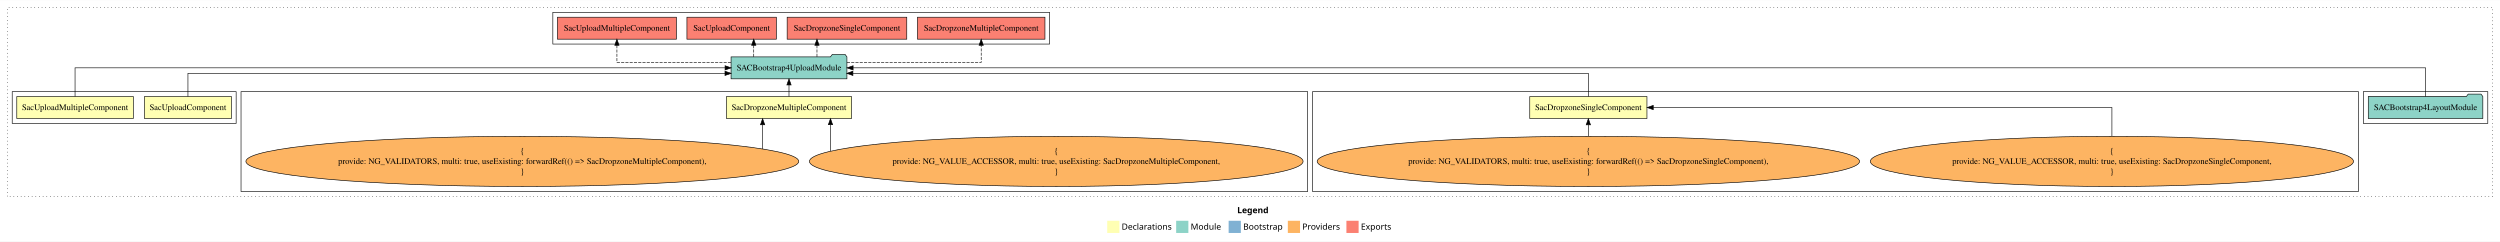
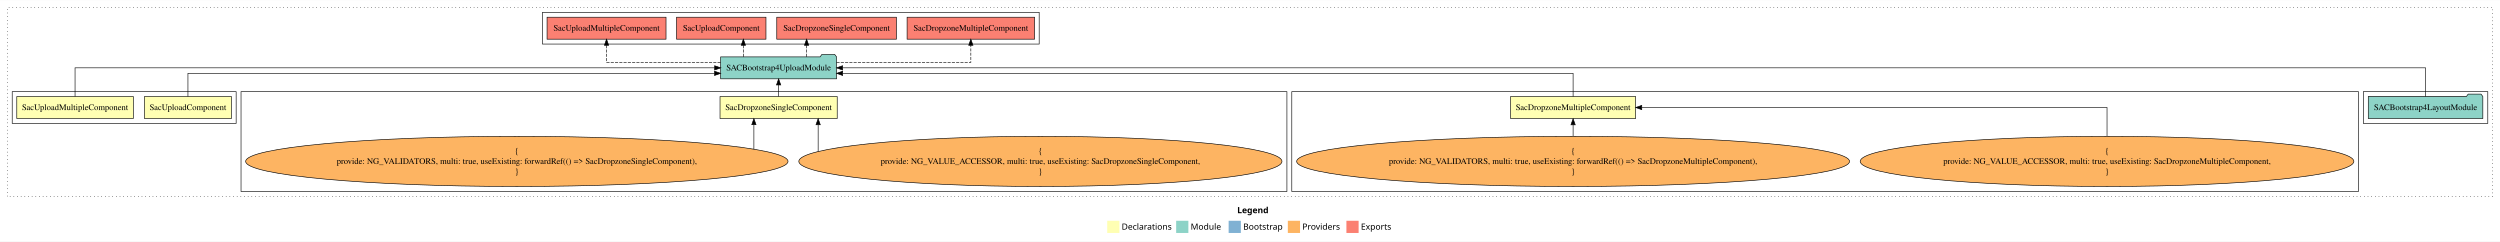
<svg xmlns="http://www.w3.org/2000/svg" width="4097pt" height="396pt" viewBox="0.00 0.00 4097.00 395.59">
  <g id="graph0" class="graph" transform="scale(1 1) rotate(0) translate(4 391.59)">
    <polygon fill="white" stroke="transparent" points="-4,4 -4,-391.59 4093,-391.59 4093,4 -4,4" />
    <text text-anchor="start" x="2023.51" y="-42.4" font-family="Times-12" font-weight="bold" font-size="14.00">Legend</text>
    <polygon fill="#ffffb3" stroke="transparent" points="1810.5,-10 1810.5,-30 1830.5,-30 1830.5,-10 1810.5,-10" />
    <text text-anchor="start" x="1834.13" y="-15.4" font-family="Times-12" font-size="14.00">  Declarations</text>
    <polygon fill="#8dd3c7" stroke="transparent" points="1923.5,-10 1923.5,-30 1943.5,-30 1943.5,-10 1923.5,-10" />
    <text text-anchor="start" x="1947.23" y="-15.4" font-family="Times-12" font-size="14.00">  Module</text>
    <polygon fill="#80b1d3" stroke="transparent" points="2009.5,-10 2009.5,-30 2029.5,-30 2029.5,-10 2009.5,-10" />
    <text text-anchor="start" x="2033.28" y="-15.4" font-family="Times-12" font-size="14.00">  Bootstrap</text>
    <polygon fill="#fdb462" stroke="transparent" points="2106.5,-10 2106.5,-30 2126.5,-30 2126.5,-10 2106.5,-10" />
    <text text-anchor="start" x="2130.17" y="-15.4" font-family="Times-12" font-size="14.00">  Providers</text>
    <polygon fill="#fb8072" stroke="transparent" points="2202.5,-10 2202.5,-30 2222.5,-30 2222.5,-10 2202.5,-10" />
    <text text-anchor="start" x="2226.23" y="-15.4" font-family="Times-12" font-size="14.00">  Exports</text>
    <g id="clust1" class="cluster">
      <polygon fill="none" stroke="black" stroke-dasharray="1,5" points="8,-70 8,-379.59 4081,-379.59 4081,-70 8,-70" />
    </g>
    <g id="clust7" class="cluster">
      <polygon fill="none" stroke="black" points="3869,-189.59 3869,-241.59 4073,-241.59 4073,-189.59 3869,-189.59" />
    </g>
+     <g id="clust3" class="cluster">
+       <polygon fill="none" stroke="black" points="2113,-78 2113,-241.59 3861,-241.59 3861,-78 2113,-78" />
+     </g>
+     <g id="clust8" class="cluster">
+       <polygon fill="none" stroke="black" points="885,-319.59 885,-371.59 1699,-371.59 1699,-319.59 885,-319.59" />
+     </g>
    <g id="clust4" class="cluster">
-       <polygon fill="none" stroke="black" points="2147,-78 2147,-241.59 3861,-241.59 3861,-78 2147,-78" />
-     </g>
-     <g id="clust3" class="cluster">
-       <polygon fill="none" stroke="black" points="391,-78 391,-241.59 2139,-241.59 2139,-78 391,-78" />
+       <polygon fill="none" stroke="black" points="391,-78 391,-241.59 2105,-241.59 2105,-78 391,-78" />
    </g>
    <g id="clust2" class="cluster">
      <polygon fill="none" stroke="black" points="16,-189.59 16,-241.59 383,-241.59 383,-189.59 16,-189.59" />
    </g>
-     <g id="clust8" class="cluster">
-       <polygon fill="none" stroke="black" points="902,-319.59 902,-371.59 1716,-371.59 1716,-319.59 902,-319.59" />
-     </g>
    <g id="node1" class="node">
-       <polygon fill="#ffffb3" stroke="black" points="1391.46,-233.59 1186.54,-233.59 1186.54,-197.59 1391.46,-197.59 1391.46,-233.59" />
-       <text text-anchor="middle" x="1289" y="-211.39" font-family="Times,serif" font-size="14.00">SacDropzoneMultipleComponent</text>
+       <polygon fill="#ffffb3" stroke="black" points="2676.46,-233.59 2471.54,-233.59 2471.54,-197.59 2676.46,-197.59 2676.46,-233.59" />
+       <text text-anchor="middle" x="2574" y="-211.39" font-family="Times,serif" font-size="14.00">SacDropzoneMultipleComponent</text>
    </g>
    <g id="node5" class="node">
-       <polygon fill="#8dd3c7" stroke="black" points="1383.93,-298.59 1380.93,-302.59 1359.93,-302.59 1356.93,-298.59 1194.07,-298.59 1194.07,-262.59 1383.93,-262.59 1383.93,-298.59" />
-       <text text-anchor="middle" x="1289" y="-276.39" font-family="Times,serif" font-size="14.00">SACBootstrap4UploadModule</text>
+       <polygon fill="#8dd3c7" stroke="black" points="1366.93,-298.59 1363.93,-302.59 1342.93,-302.59 1339.93,-298.59 1177.07,-298.59 1177.07,-262.59 1366.93,-262.59 1366.93,-298.59" />
+       <text text-anchor="middle" x="1272" y="-276.39" font-family="Times,serif" font-size="14.00">SACBootstrap4UploadModule</text>
    </g>
    <g id="edge1" class="edge">
-       <path fill="none" stroke="black" d="M1289,-233.7C1289,-233.7 1289,-252.58 1289,-252.58" />
-       <polygon fill="black" stroke="black" points="1285.5,-252.58 1289,-262.58 1292.5,-252.58 1285.5,-252.58" />
+       <path fill="none" stroke="black" d="M2574,-233.62C2574,-249.99 2574,-271.59 2574,-271.59 2574,-271.59 1376.95,-271.59 1376.95,-271.59" />
+       <polygon fill="black" stroke="black" points="1376.95,-268.09 1366.95,-271.59 1376.95,-275.09 1376.95,-268.09" />
    </g>
    <g id="node2" class="node">
-       <polygon fill="#ffffb3" stroke="black" points="2695.02,-233.59 2502.98,-233.59 2502.98,-197.59 2695.02,-197.59 2695.02,-233.59" />
-       <text text-anchor="middle" x="2599" y="-211.39" font-family="Times,serif" font-size="14.00">SacDropzoneSingleComponent</text>
+       <polygon fill="#ffffb3" stroke="black" points="1368.02,-233.59 1175.98,-233.59 1175.98,-197.59 1368.02,-197.59 1368.02,-233.59" />
+       <text text-anchor="middle" x="1272" y="-211.39" font-family="Times,serif" font-size="14.00">SacDropzoneSingleComponent</text>
    </g>
    <g id="edge4" class="edge">
-       <path fill="none" stroke="black" d="M2599,-233.62C2599,-249.99 2599,-271.59 2599,-271.59 2599,-271.59 1393.74,-271.59 1393.74,-271.59" />
-       <polygon fill="black" stroke="black" points="1393.74,-268.09 1383.74,-271.59 1393.74,-275.09 1393.74,-268.09" />
+       <path fill="none" stroke="black" d="M1272,-233.7C1272,-233.7 1272,-252.58 1272,-252.58" />
+       <polygon fill="black" stroke="black" points="1268.5,-252.58 1272,-262.58 1275.5,-252.58 1268.5,-252.58" />
    </g>
    <g id="node3" class="node">
      <polygon fill="#ffffb3" stroke="black" points="375.26,-233.59 232.74,-233.59 232.74,-197.59 375.26,-197.59 375.26,-233.59" />
      <text text-anchor="middle" x="304" y="-211.39" font-family="Times,serif" font-size="14.00">SacUploadComponent</text>
    </g>
    <g id="edge7" class="edge">
-       <path fill="none" stroke="black" d="M304,-233.62C304,-249.99 304,-271.59 304,-271.59 304,-271.59 1184.11,-271.59 1184.11,-271.59" />
-       <polygon fill="black" stroke="black" points="1184.11,-275.09 1194.11,-271.59 1184.11,-268.09 1184.11,-275.09" />
+       <path fill="none" stroke="black" d="M304,-233.62C304,-249.99 304,-271.59 304,-271.59 304,-271.59 1166.98,-271.59 1166.98,-271.59" />
+       <polygon fill="black" stroke="black" points="1166.98,-275.09 1176.98,-271.59 1166.98,-268.09 1166.98,-275.09" />
    </g>
    <g id="node4" class="node">
      <polygon fill="#ffffb3" stroke="black" points="214.48,-233.59 23.52,-233.59 23.52,-197.59 214.48,-197.59 214.48,-233.59" />
      <text text-anchor="middle" x="119" y="-211.39" font-family="Times,serif" font-size="14.00">SacUploadMultipleComponent</text>
    </g>
    <g id="edge8" class="edge">
-       <path fill="none" stroke="black" d="M119,-233.7C119,-252.93 119,-280.59 119,-280.59 119,-280.59 1184.25,-280.59 1184.25,-280.59" />
-       <polygon fill="black" stroke="black" points="1184.25,-284.09 1194.25,-280.59 1184.25,-277.09 1184.25,-284.09" />
+       <path fill="none" stroke="black" d="M119,-233.7C119,-252.93 119,-280.59 119,-280.59 119,-280.59 1167.16,-280.59 1167.16,-280.59" />
+       <polygon fill="black" stroke="black" points="1167.16,-284.09 1177.16,-280.59 1167.16,-277.09 1167.16,-284.09" />
    </g>
    <g id="node11" class="node">
-       <polygon fill="#fb8072" stroke="black" points="1708.46,-363.59 1499.54,-363.59 1499.54,-327.59 1708.46,-327.59 1708.46,-363.59" />
-       <text text-anchor="middle" x="1604" y="-341.39" font-family="Times,serif" font-size="14.00">SacDropzoneMultipleComponent </text>
+       <polygon fill="#fb8072" stroke="black" points="1691.46,-363.59 1482.54,-363.59 1482.54,-327.59 1691.46,-327.59 1691.46,-363.59" />
+       <text text-anchor="middle" x="1587" y="-341.39" font-family="Times,serif" font-size="14.00">SacDropzoneMultipleComponent </text>
    </g>
    <g id="edge10" class="edge">
-       <path fill="none" stroke="black" stroke-dasharray="5,2" d="M1383.94,-289.59C1476.69,-289.59 1604,-289.59 1604,-289.59 1604,-289.59 1604,-317.56 1604,-317.56" />
-       <polygon fill="black" stroke="black" points="1600.5,-317.56 1604,-327.56 1607.5,-317.56 1600.5,-317.56" />
+       <path fill="none" stroke="black" stroke-dasharray="5,2" d="M1366.94,-289.59C1459.69,-289.59 1587,-289.59 1587,-289.59 1587,-289.59 1587,-317.56 1587,-317.56" />
+       <polygon fill="black" stroke="black" points="1583.5,-317.56 1587,-327.56 1590.5,-317.56 1583.5,-317.56" />
    </g>
    <g id="node12" class="node">
-       <polygon fill="#fb8072" stroke="black" points="1482.02,-363.59 1285.98,-363.59 1285.98,-327.59 1482.02,-327.59 1482.02,-363.59" />
-       <text text-anchor="middle" x="1384" y="-341.39" font-family="Times,serif" font-size="14.00">SacDropzoneSingleComponent </text>
+       <polygon fill="#fb8072" stroke="black" points="1465.02,-363.59 1268.98,-363.59 1268.98,-327.59 1465.02,-327.59 1465.02,-363.59" />
+       <text text-anchor="middle" x="1367" y="-341.39" font-family="Times,serif" font-size="14.00">SacDropzoneSingleComponent </text>
    </g>
    <g id="edge11" class="edge">
-       <path fill="none" stroke="black" stroke-dasharray="5,2" d="M1334.85,-298.7C1334.85,-298.7 1334.85,-317.58 1334.85,-317.58" />
-       <polygon fill="black" stroke="black" points="1331.35,-317.58 1334.85,-327.58 1338.35,-317.58 1331.35,-317.58" />
+       <path fill="none" stroke="black" stroke-dasharray="5,2" d="M1317.85,-298.7C1317.85,-298.7 1317.85,-317.58 1317.85,-317.58" />
+       <polygon fill="black" stroke="black" points="1314.35,-317.58 1317.85,-327.58 1321.35,-317.58 1314.35,-317.58" />
    </g>
    <g id="node13" class="node">
-       <polygon fill="#fb8072" stroke="black" points="1268.26,-363.59 1121.74,-363.59 1121.74,-327.59 1268.26,-327.59 1268.26,-363.59" />
-       <text text-anchor="middle" x="1195" y="-341.39" font-family="Times,serif" font-size="14.00">SacUploadComponent </text>
+       <polygon fill="#fb8072" stroke="black" points="1251.26,-363.59 1104.74,-363.59 1104.74,-327.59 1251.26,-327.59 1251.26,-363.59" />
+       <text text-anchor="middle" x="1178" y="-341.39" font-family="Times,serif" font-size="14.00">SacUploadComponent </text>
    </g>
    <g id="edge12" class="edge">
-       <path fill="none" stroke="black" stroke-dasharray="5,2" d="M1231.21,-298.7C1231.21,-298.7 1231.21,-317.58 1231.21,-317.58" />
-       <polygon fill="black" stroke="black" points="1227.71,-317.58 1231.21,-327.58 1234.71,-317.58 1227.71,-317.58" />
+       <path fill="none" stroke="black" stroke-dasharray="5,2" d="M1214.21,-298.7C1214.21,-298.7 1214.21,-317.58 1214.21,-317.58" />
+       <polygon fill="black" stroke="black" points="1210.71,-317.58 1214.21,-327.58 1217.71,-317.58 1210.71,-317.58" />
    </g>
    <g id="node14" class="node">
-       <polygon fill="#fb8072" stroke="black" points="1104.48,-363.59 909.52,-363.59 909.52,-327.59 1104.48,-327.59 1104.48,-363.59" />
-       <text text-anchor="middle" x="1007" y="-341.39" font-family="Times,serif" font-size="14.00">SacUploadMultipleComponent </text>
+       <polygon fill="#fb8072" stroke="black" points="1087.48,-363.59 892.52,-363.59 892.52,-327.59 1087.48,-327.59 1087.48,-363.59" />
+       <text text-anchor="middle" x="990" y="-341.39" font-family="Times,serif" font-size="14.00">SacUploadMultipleComponent </text>
    </g>
    <g id="edge13" class="edge">
-       <path fill="none" stroke="black" stroke-dasharray="5,2" d="M1193.92,-289.59C1112.05,-289.59 1007,-289.59 1007,-289.59 1007,-289.59 1007,-317.56 1007,-317.56" />
-       <polygon fill="black" stroke="black" points="1003.5,-317.56 1007,-327.56 1010.5,-317.56 1003.5,-317.56" />
+       <path fill="none" stroke="black" stroke-dasharray="5,2" d="M1176.92,-289.59C1095.05,-289.59 990,-289.59 990,-289.59 990,-289.59 990,-317.56 990,-317.56" />
+       <polygon fill="black" stroke="black" points="986.5,-317.56 990,-327.56 993.5,-317.56 986.5,-317.56" />
    </g>
    <g id="node6" class="node">
-       <ellipse fill="#fdb462" stroke="black" cx="1727" cy="-127.3" rx="404.48" ry="41.09" />
-       <text text-anchor="middle" x="1727" y="-139.9" font-family="Times,serif" font-size="14.00">{</text>
-       <text text-anchor="middle" x="1727" y="-123.1" font-family="Times,serif" font-size="14.00">    provide: NG_VALUE_ACCESSOR, multi: true, useExisting: SacDropzoneMultipleComponent,</text>
-       <text text-anchor="middle" x="1727" y="-106.3" font-family="Times,serif" font-size="14.00">}</text>
+       <ellipse fill="#fdb462" stroke="black" cx="3449" cy="-127.3" rx="404.48" ry="41.09" />
+       <text text-anchor="middle" x="3449" y="-139.9" font-family="Times,serif" font-size="14.00">{</text>
+       <text text-anchor="middle" x="3449" y="-123.1" font-family="Times,serif" font-size="14.00">    provide: NG_VALUE_ACCESSOR, multi: true, useExisting: SacDropzoneMultipleComponent,</text>
+       <text text-anchor="middle" x="3449" y="-106.3" font-family="Times,serif" font-size="14.00">}</text>
    </g>
    <g id="edge2" class="edge">
-       <path fill="none" stroke="black" d="M1357,-144.32C1357,-144.32 1357,-187.4 1357,-187.4" />
-       <polygon fill="black" stroke="black" points="1353.5,-187.4 1357,-197.4 1360.5,-187.4 1353.5,-187.4" />
+       <path fill="none" stroke="black" d="M3449,-168.6C3449,-191.58 3449,-215.59 3449,-215.59 3449,-215.59 2686.52,-215.59 2686.52,-215.59" />
+       <polygon fill="black" stroke="black" points="2686.52,-212.09 2676.52,-215.59 2686.52,-219.09 2686.52,-212.09" />
    </g>
    <g id="node7" class="node">
-       <ellipse fill="#fdb462" stroke="black" cx="852" cy="-127.3" rx="452.99" ry="41.09" />
-       <text text-anchor="middle" x="852" y="-139.9" font-family="Times,serif" font-size="14.00">{</text>
-       <text text-anchor="middle" x="852" y="-123.1" font-family="Times,serif" font-size="14.00">    provide: NG_VALIDATORS, multi: true, useExisting: forwardRef(() =&gt; SacDropzoneMultipleComponent),</text>
-       <text text-anchor="middle" x="852" y="-106.3" font-family="Times,serif" font-size="14.00">}</text>
+       <ellipse fill="#fdb462" stroke="black" cx="2574" cy="-127.3" rx="452.99" ry="41.09" />
+       <text text-anchor="middle" x="2574" y="-139.9" font-family="Times,serif" font-size="14.00">{</text>
+       <text text-anchor="middle" x="2574" y="-123.1" font-family="Times,serif" font-size="14.00">    provide: NG_VALIDATORS, multi: true, useExisting: forwardRef(() =&gt; SacDropzoneMultipleComponent),</text>
+       <text text-anchor="middle" x="2574" y="-106.3" font-family="Times,serif" font-size="14.00">}</text>
    </g>
    <g id="edge3" class="edge">
-       <path fill="none" stroke="black" d="M1245.76,-147.77C1245.76,-147.77 1245.76,-187.32 1245.76,-187.32" />
-       <polygon fill="black" stroke="black" points="1242.26,-187.32 1245.76,-197.32 1249.26,-187.32 1242.26,-187.32" />
+       <path fill="none" stroke="black" d="M2574,-168.6C2574,-168.6 2574,-187.26 2574,-187.26" />
+       <polygon fill="black" stroke="black" points="2570.5,-187.26 2574,-197.26 2577.5,-187.26 2570.5,-187.26" />
    </g>
    <g id="node8" class="node">
-       <ellipse fill="#fdb462" stroke="black" cx="3457" cy="-127.3" rx="395.88" ry="41.09" />
-       <text text-anchor="middle" x="3457" y="-139.9" font-family="Times,serif" font-size="14.00">{</text>
-       <text text-anchor="middle" x="3457" y="-123.1" font-family="Times,serif" font-size="14.00">    provide: NG_VALUE_ACCESSOR, multi: true, useExisting: SacDropzoneSingleComponent,</text>
-       <text text-anchor="middle" x="3457" y="-106.3" font-family="Times,serif" font-size="14.00">}</text>
+       <ellipse fill="#fdb462" stroke="black" cx="1701" cy="-127.3" rx="395.88" ry="41.09" />
+       <text text-anchor="middle" x="1701" y="-139.9" font-family="Times,serif" font-size="14.00">{</text>
+       <text text-anchor="middle" x="1701" y="-123.1" font-family="Times,serif" font-size="14.00">    provide: NG_VALUE_ACCESSOR, multi: true, useExisting: SacDropzoneSingleComponent,</text>
+       <text text-anchor="middle" x="1701" y="-106.3" font-family="Times,serif" font-size="14.00">}</text>
    </g>
    <g id="edge5" class="edge">
-       <path fill="none" stroke="black" d="M3457,-168.6C3457,-191.58 3457,-215.59 3457,-215.59 3457,-215.59 2705.34,-215.59 2705.34,-215.59" />
-       <polygon fill="black" stroke="black" points="2705.34,-212.09 2695.34,-215.59 2705.34,-219.09 2705.34,-212.09" />
+       <path fill="none" stroke="black" d="M1336.78,-143.49C1336.78,-143.49 1336.78,-187.37 1336.78,-187.37" />
+       <polygon fill="black" stroke="black" points="1333.28,-187.37 1336.78,-197.37 1340.28,-187.37 1333.28,-187.37" />
    </g>
    <g id="node9" class="node">
-       <ellipse fill="#fdb462" stroke="black" cx="2599" cy="-127.3" rx="444.4" ry="41.09" />
-       <text text-anchor="middle" x="2599" y="-139.9" font-family="Times,serif" font-size="14.00">{</text>
-       <text text-anchor="middle" x="2599" y="-123.1" font-family="Times,serif" font-size="14.00">    provide: NG_VALIDATORS, multi: true, useExisting: forwardRef(() =&gt; SacDropzoneSingleComponent),</text>
-       <text text-anchor="middle" x="2599" y="-106.3" font-family="Times,serif" font-size="14.00">}</text>
+       <ellipse fill="#fdb462" stroke="black" cx="843" cy="-127.3" rx="444.4" ry="41.09" />
+       <text text-anchor="middle" x="843" y="-139.9" font-family="Times,serif" font-size="14.00">{</text>
+       <text text-anchor="middle" x="843" y="-123.1" font-family="Times,serif" font-size="14.00">    provide: NG_VALIDATORS, multi: true, useExisting: forwardRef(() =&gt; SacDropzoneSingleComponent),</text>
+       <text text-anchor="middle" x="843" y="-106.3" font-family="Times,serif" font-size="14.00">}</text>
    </g>
    <g id="edge6" class="edge">
-       <path fill="none" stroke="black" d="M2599,-168.6C2599,-168.6 2599,-187.26 2599,-187.26" />
-       <polygon fill="black" stroke="black" points="2595.5,-187.26 2599,-197.26 2602.5,-187.26 2595.5,-187.26" />
+       <path fill="none" stroke="black" d="M1231.47,-147.33C1231.47,-147.33 1231.47,-187.44 1231.47,-187.44" />
+       <polygon fill="black" stroke="black" points="1227.97,-187.44 1231.47,-197.44 1234.97,-187.44 1227.97,-187.44" />
    </g>
    <g id="node10" class="node">
      <polygon fill="#8dd3c7" stroke="black" points="4064.87,-233.59 4061.87,-237.59 4040.87,-237.59 4037.87,-233.59 3877.13,-233.59 3877.13,-197.59 4064.87,-197.59 4064.87,-233.59" />
      <text text-anchor="middle" x="3971" y="-211.39" font-family="Times,serif" font-size="14.00">SACBootstrap4LayoutModule</text>
    </g>
    <g id="edge9" class="edge">
-       <path fill="none" stroke="black" d="M3971,-233.7C3971,-252.93 3971,-280.59 3971,-280.59 3971,-280.59 1394.06,-280.59 1394.06,-280.59" />
-       <polygon fill="black" stroke="black" points="1394.06,-277.09 1384.06,-280.59 1394.06,-284.09 1394.06,-277.09" />
+       <path fill="none" stroke="black" d="M3971,-233.7C3971,-252.93 3971,-280.59 3971,-280.59 3971,-280.59 1376.87,-280.59 1376.87,-280.59" />
+       <polygon fill="black" stroke="black" points="1376.87,-277.09 1366.87,-280.59 1376.87,-284.09 1376.87,-277.09" />
    </g>
  </g>
</svg>
